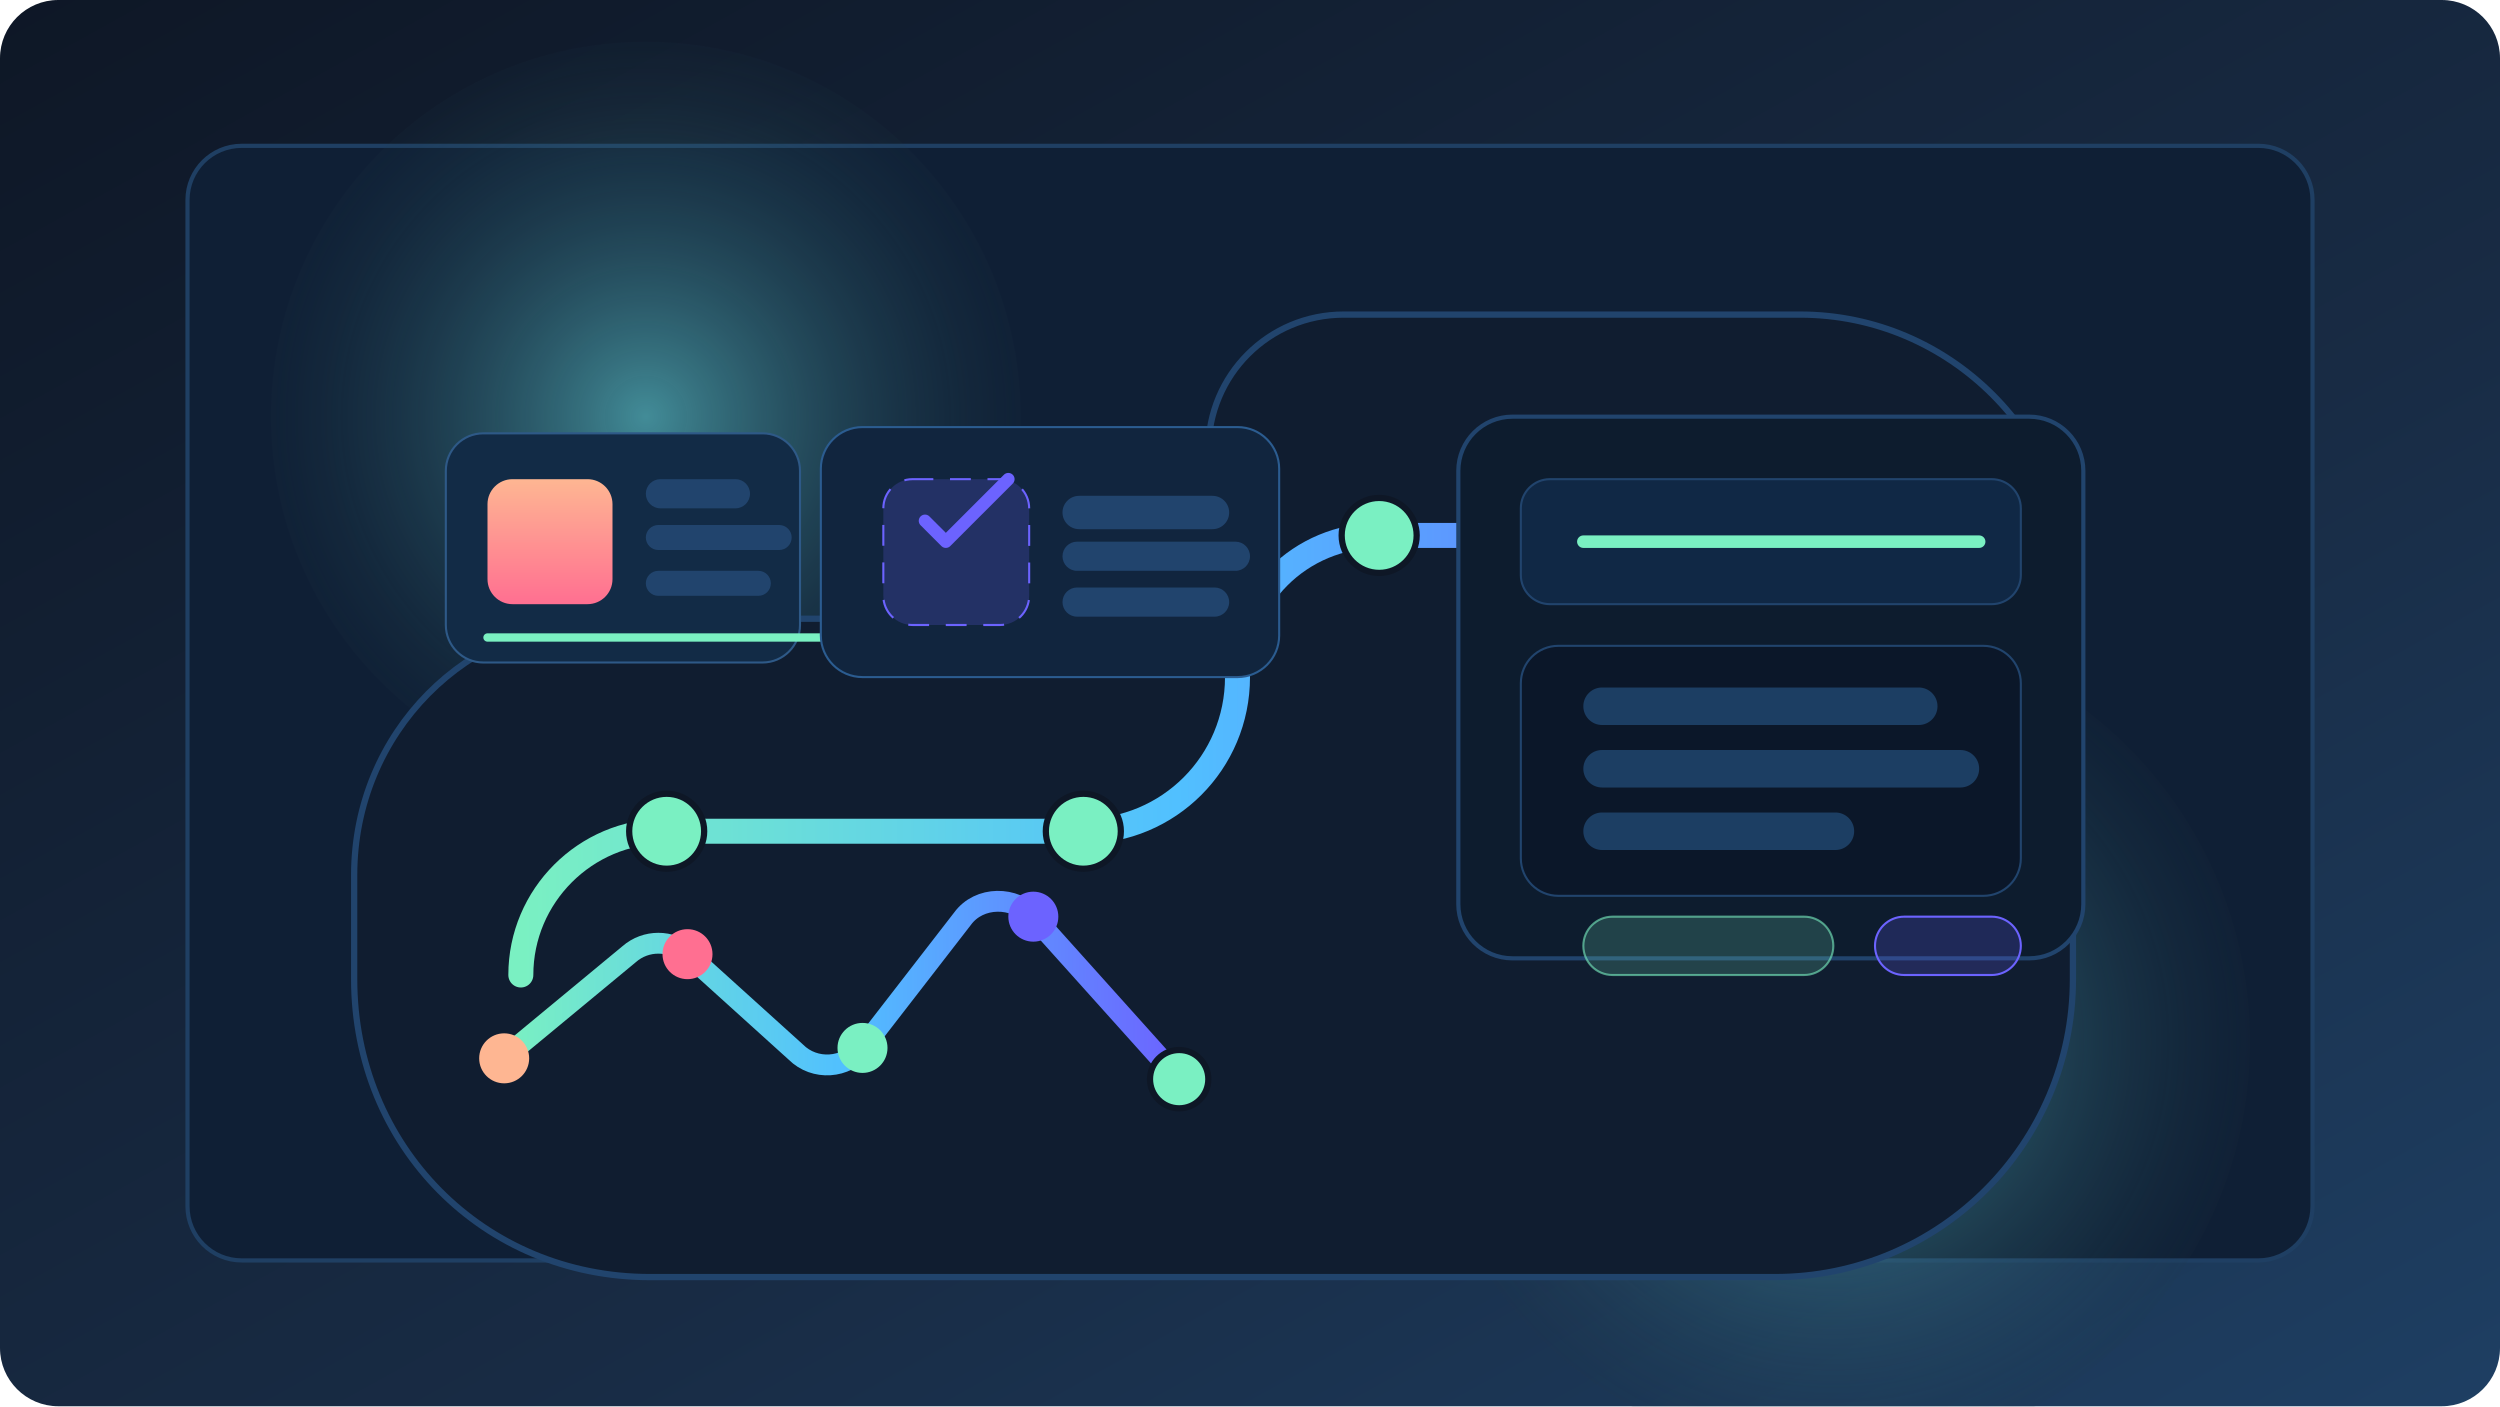
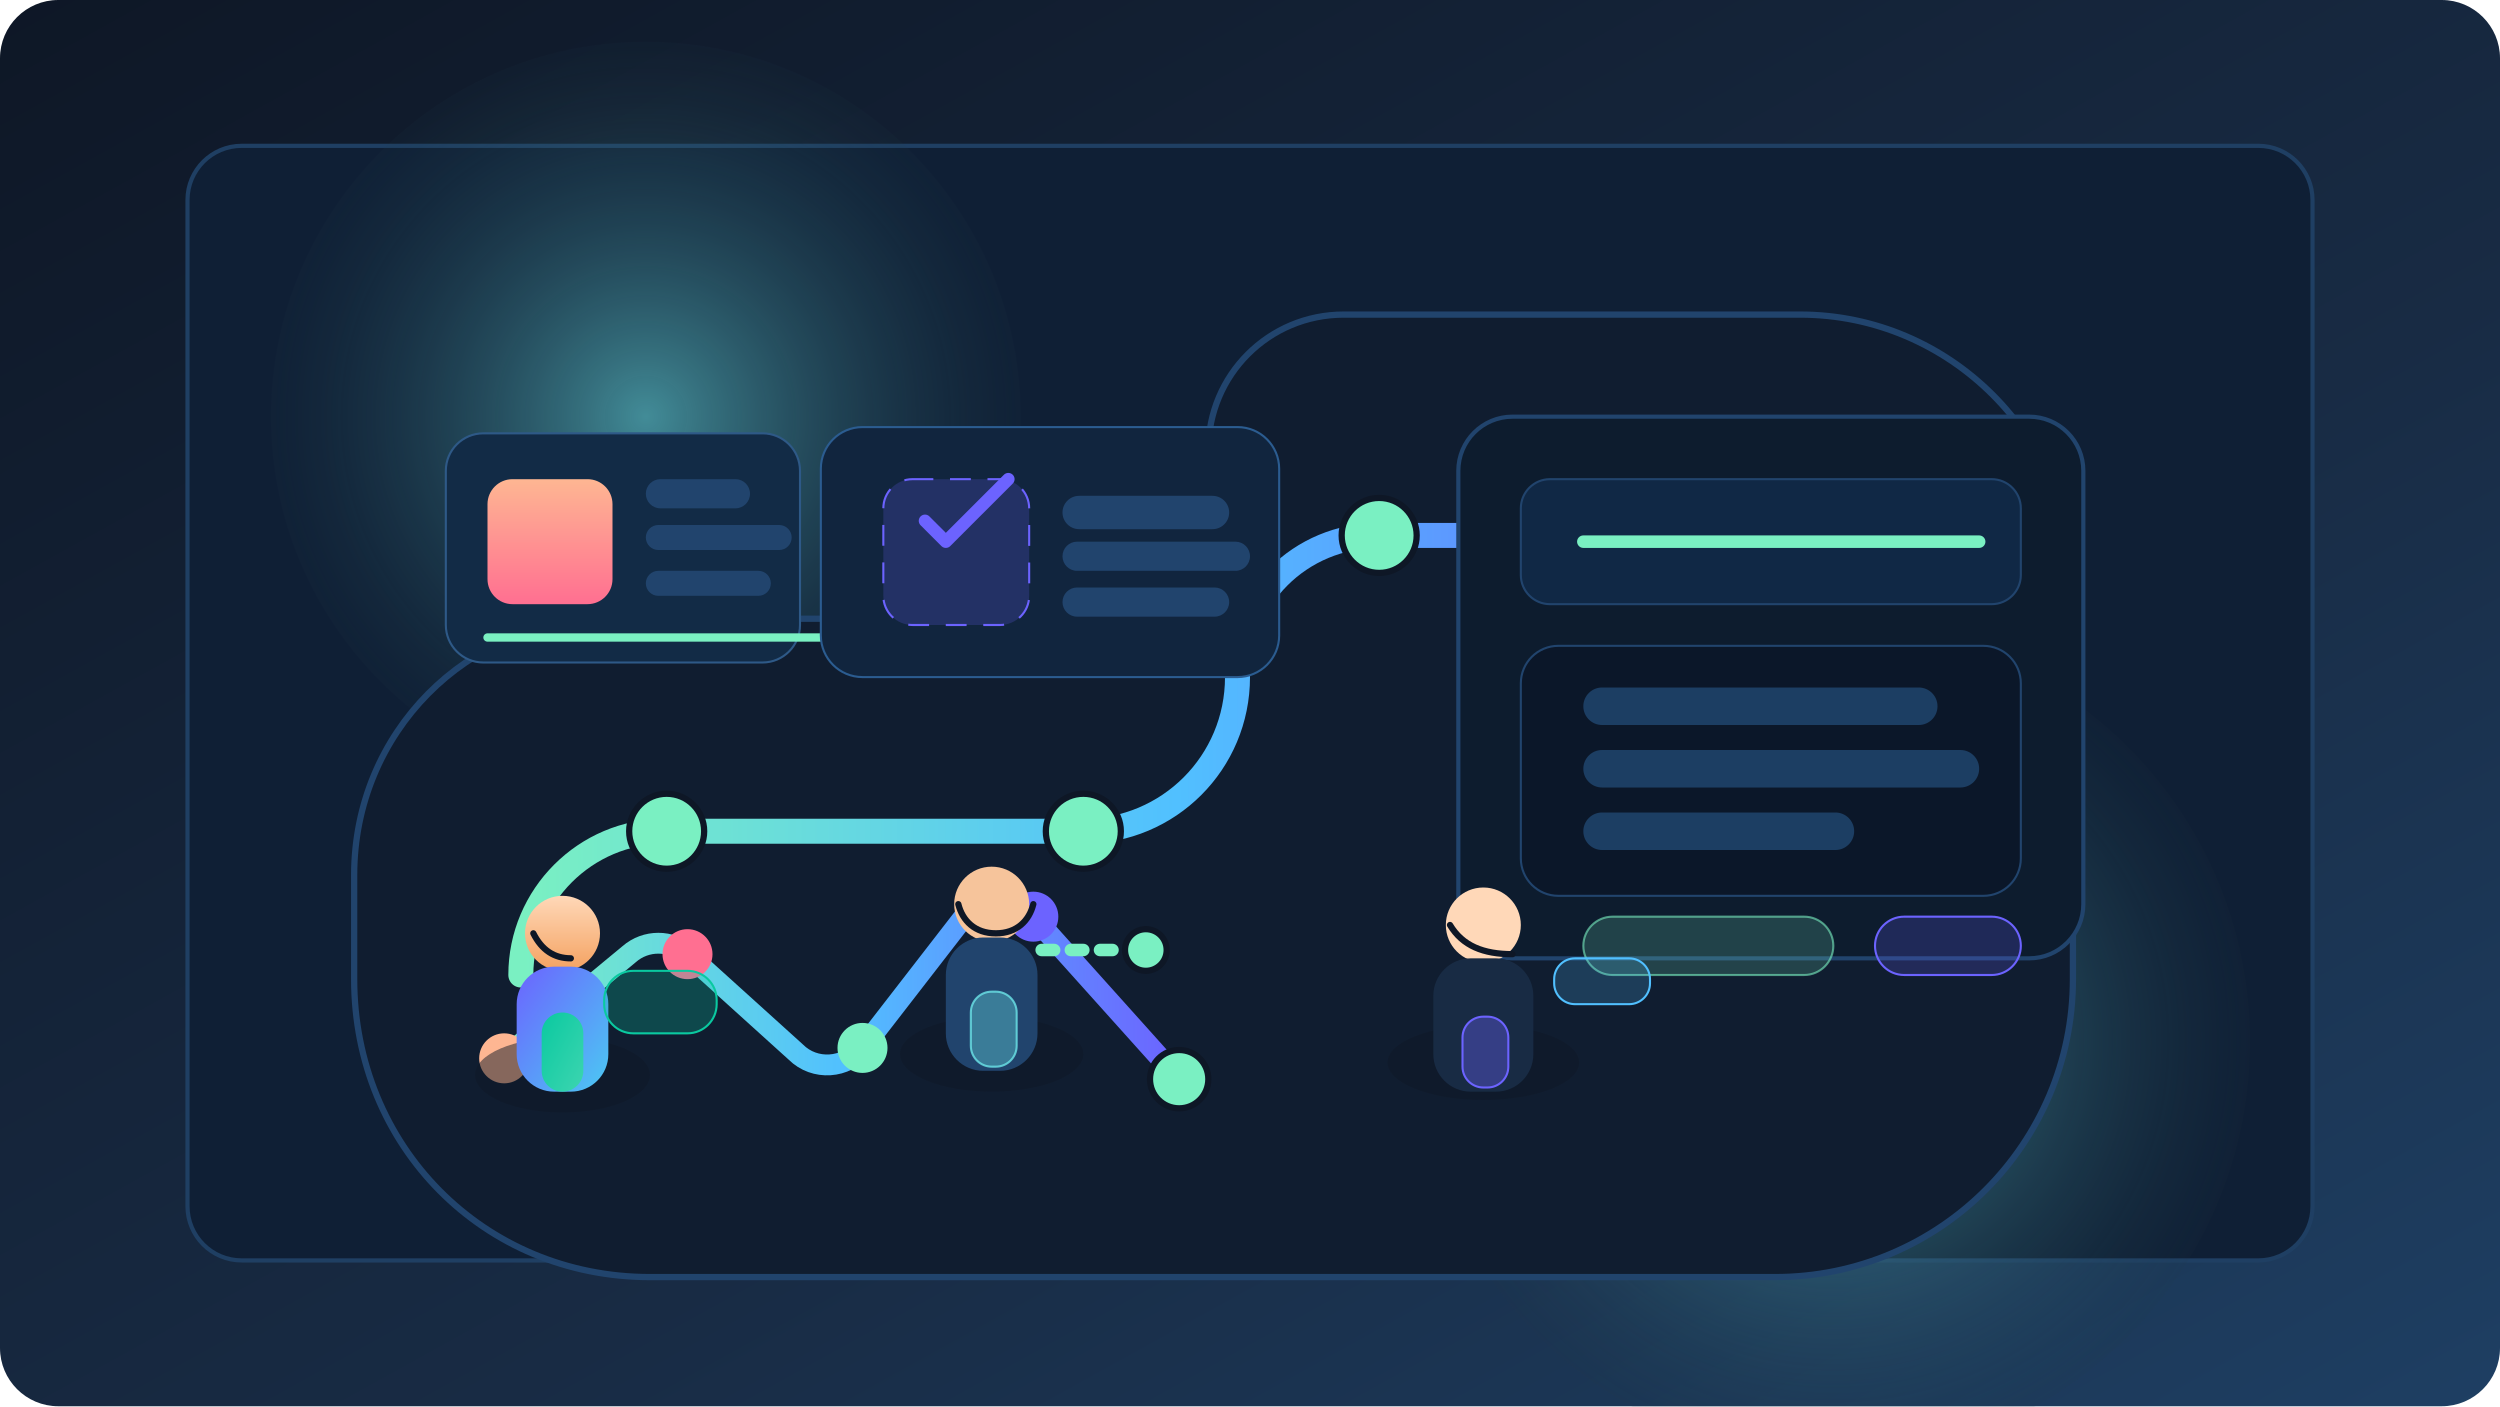
<svg xmlns="http://www.w3.org/2000/svg" width="1200" height="675" viewBox="0 0 1200 675" fill="none">
  <defs>
    <linearGradient id="dusk" x1="0" y1="0" x2="1" y2="1">
      <stop offset="0%" stop-color="#0E1726" />
      <stop offset="60%" stop-color="#182B44" />
      <stop offset="100%" stop-color="#1E3F63" />
    </linearGradient>
    <linearGradient id="leadPath" x1="0" y1="0" x2="1" y2="0">
      <stop offset="0%" stop-color="#7AF0C2" />
      <stop offset="50%" stop-color="#51C0FF" />
      <stop offset="100%" stop-color="#6C63FF" />
    </linearGradient>
    <linearGradient id="team" x1="0" y1="0" x2="0" y2="1">
      <stop offset="0%" stop-color="#FEB692" />
      <stop offset="100%" stop-color="#FF6F91" />
    </linearGradient>
    <radialGradient id="pulse" cx="50%" cy="50%" r="60%">
      <stop offset="0%" stop-color="#6CE5E8" stop-opacity="0.55" />
      <stop offset="100%" stop-color="#0E1726" stop-opacity="0" />
    </radialGradient>
+     <linearGradient id="skinCL" x1="0" y1="0" x2="0" y2="1">
+       <stop offset="0%" stop-color="#FFD8B8" />
+       <stop offset="100%" stop-color="#F4A261" />
+     </linearGradient>
+     <linearGradient id="coatCL" x1="0" y1="0" x2="1" y2="1">
+       <stop offset="0%" stop-color="#6C63FF" />
+       <stop offset="100%" stop-color="#4BC9F3" />
+     </linearGradient>
+     <linearGradient id="shirtCL" x1="0" y1="0" x2="1" y2="1">
+       <stop offset="0%" stop-color="#0AC9A0" />
+       <stop offset="100%" stop-color="#3DD5B0" />
+     </linearGradient>
  </defs>
  <rect width="1200" height="675" rx="28" fill="url(#dusk)" />
  <rect x="90" y="70" width="1020" height="535" rx="26" fill="#0F1F35" stroke="#1F3F63" stroke-width="2" />
  <circle cx="310" cy="200" r="180" fill="url(#pulse)" />
  <circle cx="880" cy="500" r="200" fill="url(#pulse)" />
  <path d="M170 420C170 352 224 297 292 297H500C544 297 580 260 580 216C580 180 609 151 645 151H864C936 151 995 210 995 282V470C995 549 931 613 852 613H312C232 613 170 550 170 470V420Z" fill="#101D30" stroke="#21446D" stroke-width="3" />
  <path d="M250 468C250 430 281 399 319 399H520C561 399 594 366 594 325C594 287 624 257 662 257H880" stroke="url(#leadPath)" stroke-width="12" stroke-linecap="round" stroke-linejoin="round" />
  <circle cx="320" cy="399" r="18" fill="#7AF0C2" stroke="#0E1726" stroke-width="3" />
  <circle cx="520" cy="399" r="18" fill="#7AF0C2" stroke="#0E1726" stroke-width="3" />
  <circle cx="662" cy="257" r="18" fill="#7AF0C2" stroke="#0E1726" stroke-width="3" />
  <circle cx="880" cy="257" r="22" fill="#7AF0C2" stroke="#0E1726" stroke-width="3" />
  <rect x="214" y="208" width="170" height="110" rx="18" fill="#122B46" stroke="#2E5987" />
  <rect x="234" y="230" width="60" height="60" rx="12" fill="url(#team)" />
  <rect x="310" y="230" width="50" height="14" rx="7" fill="#21446D" />
  <rect x="310" y="252" width="70" height="12" rx="6" fill="#21446D" />
  <rect x="310" y="274" width="60" height="12" rx="6" fill="#21446D" />
  <path d="M234 306H404" stroke="#7AF0C2" stroke-width="4" stroke-linecap="round" />
  <rect x="394" y="205" width="220" height="120" rx="20" fill="#11253E" stroke="#2B5C90" />
  <rect x="424" y="230" width="70" height="70" rx="14" fill="#6C63FF" fill-opacity="0.2" stroke="#6C63FF" stroke-dasharray="10 8" />
  <path d="M444 250L454 260L484 230" stroke="#6C63FF" stroke-width="6" stroke-linecap="round" stroke-linejoin="round" />
  <rect x="510" y="238" width="80" height="16" rx="8" fill="#21446D" />
  <rect x="510" y="260" width="90" height="14" rx="7" fill="#21446D" />
  <rect x="510" y="282" width="80" height="14" rx="7" fill="#21446D" />
  <rect x="700" y="200" width="300" height="260" rx="26" fill="#0D1C2E" stroke="#21446D" stroke-width="2" />
  <rect x="730" y="230" width="240" height="60" rx="14" fill="#102845" stroke="#21446D" />
  <path d="M760 260H950" stroke="#7AF0C2" stroke-width="6" stroke-linecap="round" />
  <rect x="730" y="310" width="240" height="120" rx="18" fill="#0B1729" stroke="#21446D" />
  <rect x="760" y="330" width="170" height="18" rx="9" fill="#1C3E63" />
  <rect x="760" y="360" width="190" height="18" rx="9" fill="#1C3E63" />
  <rect x="760" y="390" width="130" height="18" rx="9" fill="#1C3E63" />
  <rect x="760" y="440" width="120" height="28" rx="14" fill="#7AF0C2" fill-opacity="0.18" stroke="#7AF0C2" stroke-opacity="0.6" />
  <rect x="900" y="440" width="70" height="28" rx="14" fill="#6C63FF" fill-opacity="0.2" stroke="#6C63FF" />
  <path d="M244 506L302 458C310 451 322 451 330 458L382 505C391 514 406 513 414 503L462 441C470 430 487 430 496 440L566 518" stroke="url(#leadPath)" stroke-width="10" stroke-linecap="round" stroke-linejoin="round" />
  <circle cx="242" cy="508" r="12" fill="#FEB692" />
  <circle cx="330" cy="458" r="12" fill="#FF6F91" />
  <circle cx="414" cy="503" r="12" fill="#7AF0C2" />
  <circle cx="496" cy="440" r="12" fill="#6C63FF" />
  <circle cx="566" cy="518" r="14" fill="#7AF0C2" stroke="#0E1726" stroke-width="3" />
+   <g transform="translate(230 340)">
+     <ellipse cx="40" cy="176" rx="42" ry="18" fill="#0E1726" opacity="0.5" />
+     <circle cx="40" cy="108" r="18" fill="url(#skinCL)" />
+     <rect x="18" y="124" width="44" height="60" rx="18" fill="url(#coatCL)" />
+     <rect x="30" y="146" width="20" height="38" rx="10" fill="url(#shirtCL)" />
+     <path d="M26 108C30 116 36 120 44 120" stroke="#0E1726" stroke-width="3" stroke-linecap="round" />
+     <rect x="60" y="126" width="54" height="30" rx="14" fill="#0AC9A0" fill-opacity="0.25" stroke="#0AC9A0" />
+   </g>
+   <g transform="translate(430 300)">
+     <ellipse cx="46" cy="206" rx="44" ry="18" fill="#0E1726" opacity="0.5" />
+     <circle cx="46" cy="134" r="18" fill="#F6C49B" />
+     <rect x="24" y="150" width="44" height="64" rx="18" fill="#21446D" />
+     <rect x="36" y="176" width="22" height="36" rx="10" fill="#6CE5E8" fill-opacity="0.35" stroke="#6CE5E8" stroke-opacity="0.8" />
+     <path d="M30 134C32 142 38 148 48 148C58 148 64 142 66 134" stroke="#0E1726" stroke-width="3" stroke-linecap="round" />
+     <path d="M70 156H114" stroke="#7AF0C2" stroke-width="6" stroke-linecap="round" stroke-dasharray="6 8" />
+     <circle cx="120" cy="156" r="10" fill="#7AF0C2" stroke="#0E1726" stroke-width="3" />
+   </g>
+   <g transform="translate(660 340)">
+     <ellipse cx="52" cy="170" rx="46" ry="18" fill="#0E1726" opacity="0.5" />
+     <circle cx="52" cy="104" r="18" fill="#FFD8B8" />
+     <rect x="28" y="120" width="48" height="64" rx="18" fill="#182B44" />
+     <rect x="42" y="148" width="22" height="34" rx="10" fill="#6C63FF" fill-opacity="0.35" stroke="#6C63FF" />
+     <path d="M36 104C42 114 52 118 66 118" stroke="#0E1726" stroke-width="3" stroke-linecap="round" />
+     <rect x="86" y="120" width="46" height="22" rx="10" fill="#51C0FF" fill-opacity="0.2" stroke="#51C0FF" />
+   </g>
</svg>
